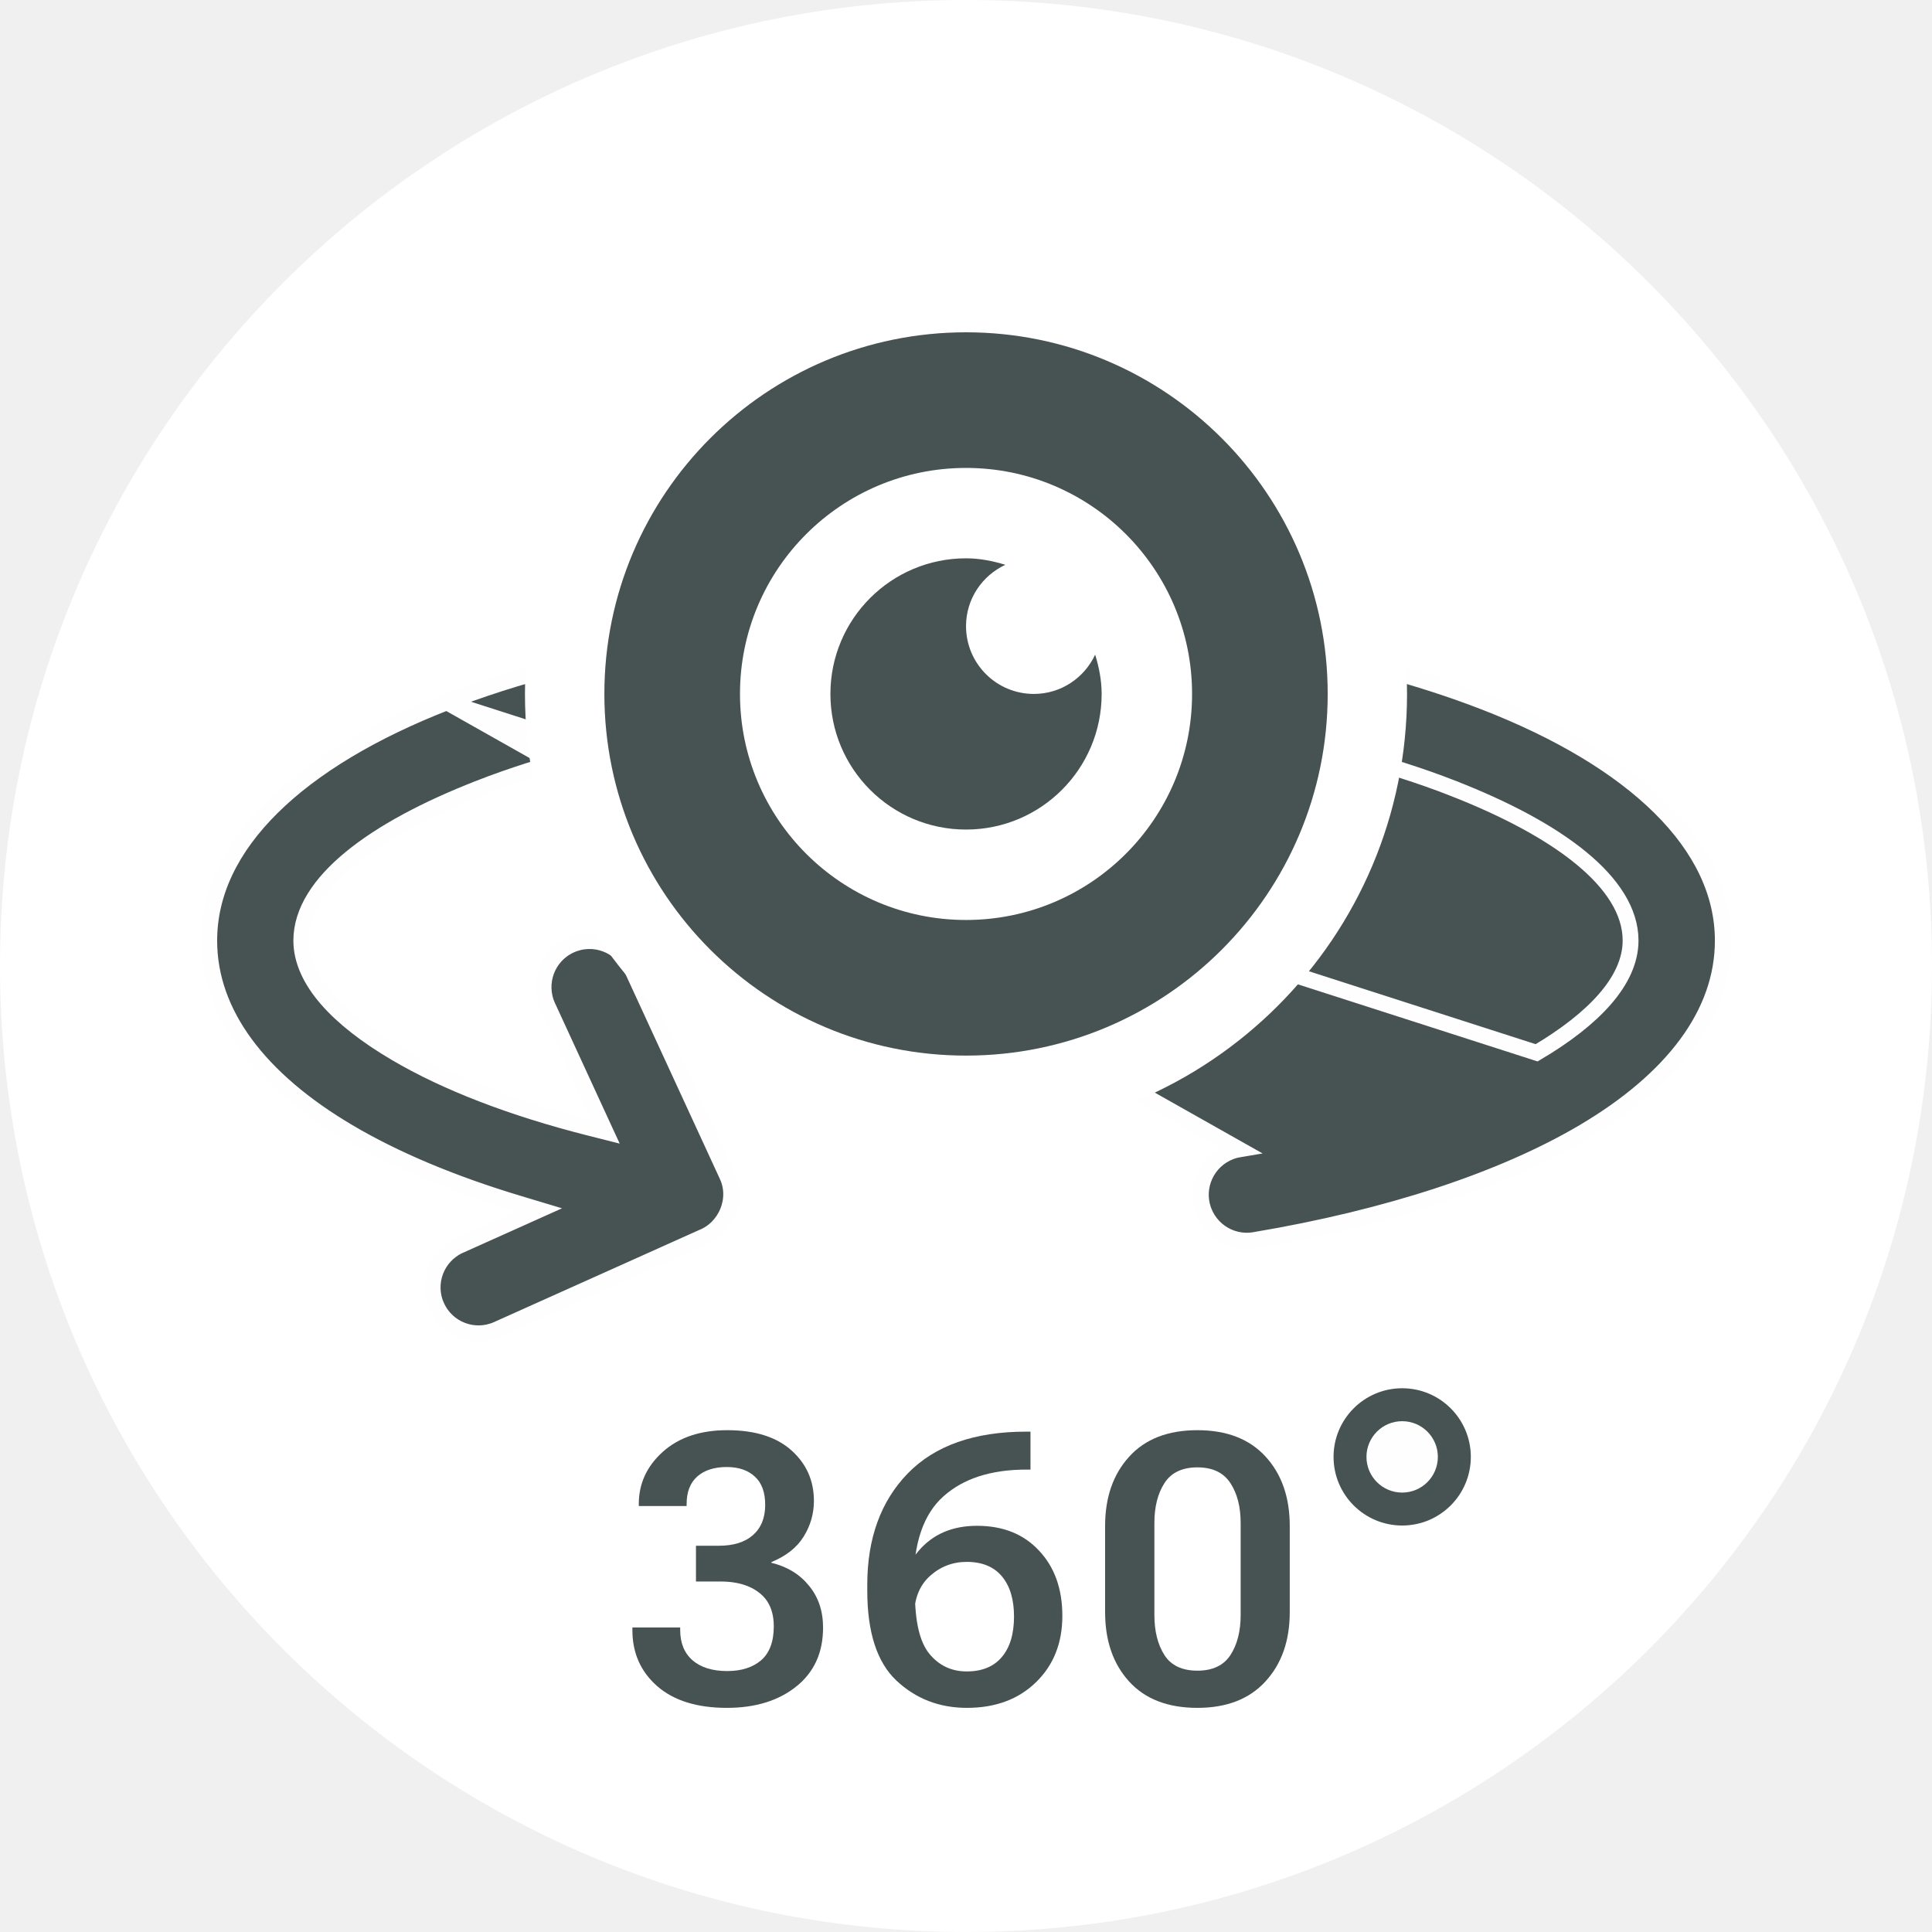
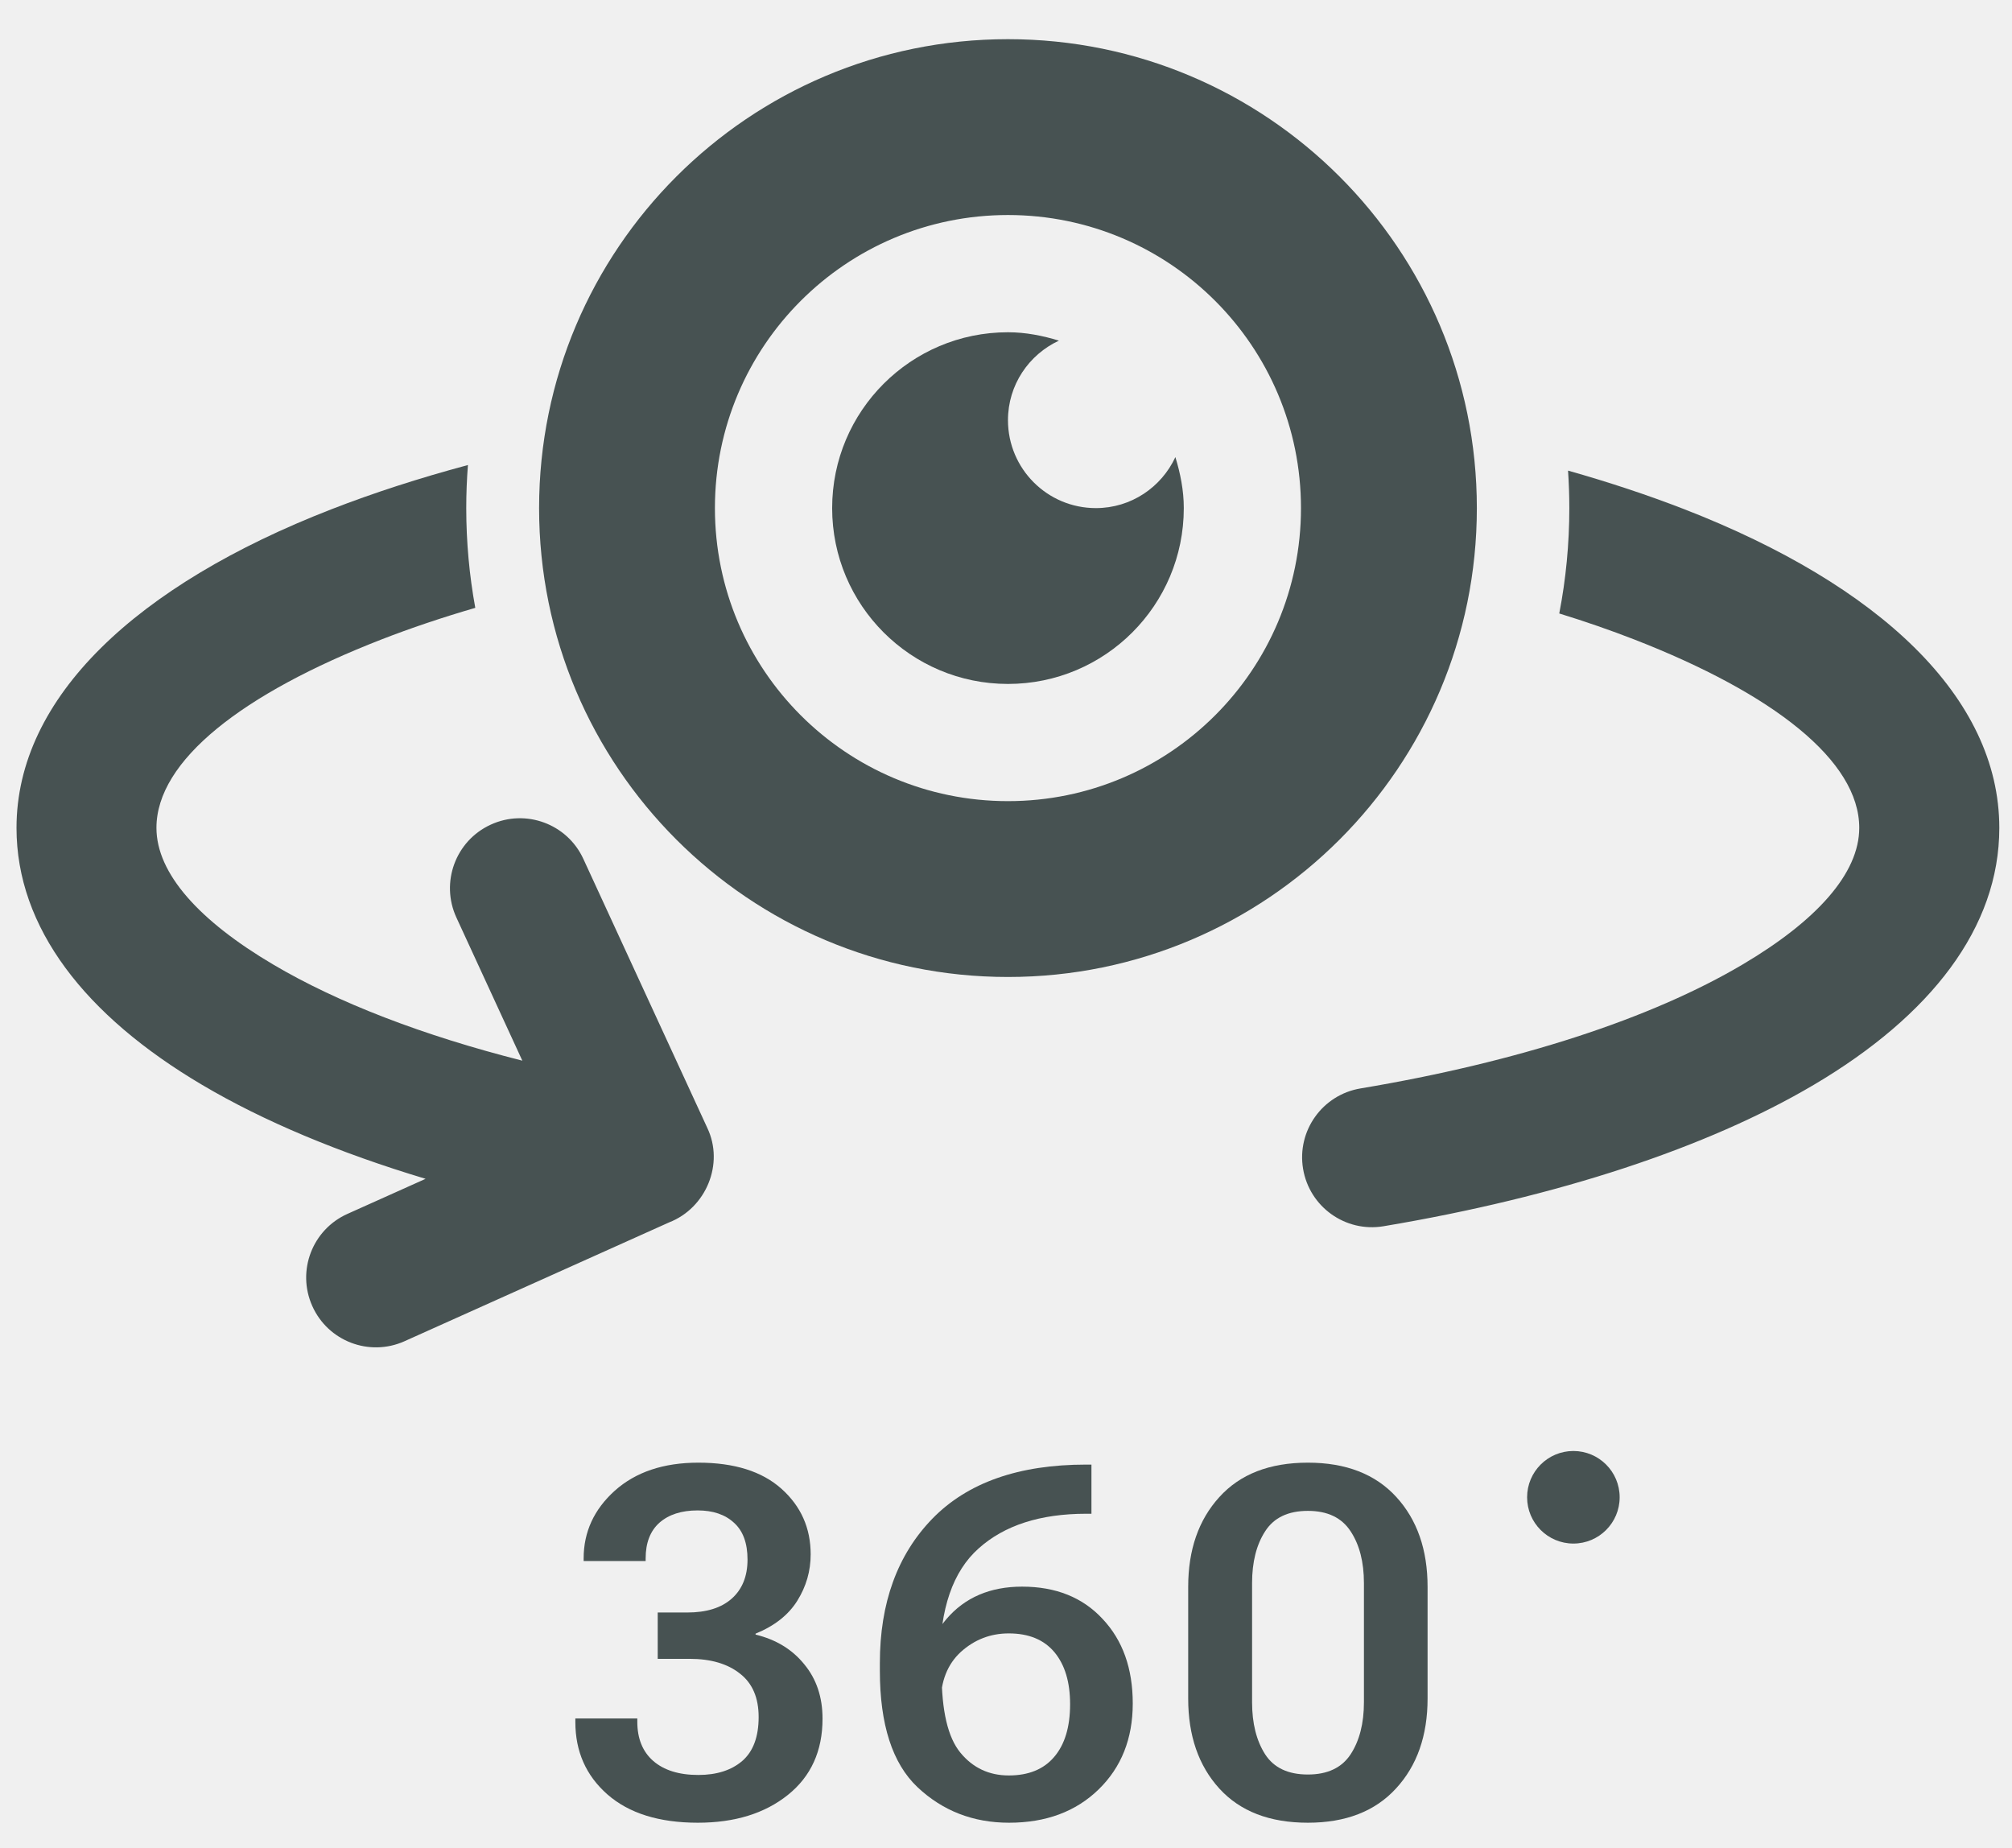
- <svg xmlns="http://www.w3.org/2000/svg" width="61" height="61" viewBox="0 0 61 61" fill="none">
-   <circle cx="30.5" cy="30.5" r="30.5" fill="white" />
-   <path d="M19.967 51.471V51.385H21.476V51.466C21.476 51.874 21.605 52.192 21.864 52.42C22.126 52.647 22.492 52.761 22.962 52.761C23.41 52.761 23.766 52.647 24.032 52.42C24.298 52.188 24.431 51.832 24.431 51.35C24.431 50.88 24.279 50.527 23.975 50.292C23.674 50.053 23.265 49.933 22.748 49.933H21.974V48.805H22.691C23.157 48.805 23.518 48.694 23.772 48.47C24.03 48.242 24.16 47.924 24.16 47.516C24.16 47.115 24.05 46.816 23.83 46.619C23.614 46.419 23.319 46.319 22.945 46.319C22.552 46.319 22.241 46.419 22.014 46.619C21.79 46.82 21.679 47.109 21.679 47.487V47.55H20.169V47.487C20.169 46.843 20.422 46.293 20.927 45.839C21.436 45.383 22.114 45.156 22.962 45.156C23.838 45.156 24.512 45.368 24.987 45.792C25.461 46.216 25.698 46.748 25.698 47.388C25.698 47.793 25.59 48.169 25.374 48.516C25.158 48.863 24.819 49.131 24.356 49.32V49.343C24.854 49.463 25.249 49.704 25.542 50.066C25.839 50.425 25.987 50.866 25.987 51.39C25.987 52.177 25.706 52.796 25.143 53.247C24.58 53.698 23.849 53.923 22.951 53.923C22.006 53.923 21.272 53.694 20.747 53.235C20.227 52.776 19.967 52.188 19.967 51.471Z" fill="#475252" />
-   <path d="M27.383 50.222V50.037C27.383 48.572 27.809 47.4 28.661 46.521C29.517 45.642 30.765 45.202 32.403 45.202H32.536V46.4H32.409C31.291 46.4 30.418 46.681 29.789 47.244C29.161 47.803 28.846 48.715 28.846 49.979L28.887 50.269C28.887 51.198 29.039 51.847 29.344 52.217C29.648 52.587 30.042 52.773 30.523 52.773C31.006 52.773 31.374 52.622 31.628 52.322C31.886 52.021 32.016 51.593 32.016 51.038C32.016 50.498 31.888 50.076 31.634 49.771C31.379 49.467 31.009 49.314 30.523 49.314C30.076 49.314 29.687 49.465 29.355 49.765C29.028 50.066 28.864 50.482 28.864 51.014H28.332C28.332 50.178 28.555 49.495 29.003 48.967C29.454 48.439 30.069 48.175 30.847 48.175C31.669 48.175 32.322 48.437 32.808 48.961C33.298 49.482 33.542 50.168 33.542 51.02C33.542 51.876 33.265 52.574 32.71 53.114C32.154 53.654 31.428 53.923 30.529 53.923C29.654 53.923 28.91 53.634 28.297 53.056C27.688 52.478 27.383 51.533 27.383 50.222Z" fill="#475252" />
-   <path d="M34.892 50.899V48.181C34.892 47.279 35.145 46.55 35.65 45.995C36.155 45.436 36.874 45.156 37.807 45.156C38.732 45.156 39.449 45.434 39.958 45.989C40.467 46.544 40.722 47.275 40.722 48.181V50.899C40.722 51.805 40.465 52.535 39.953 53.091C39.444 53.646 38.728 53.923 37.807 53.923C36.874 53.923 36.155 53.646 35.65 53.091C35.145 52.535 34.892 51.805 34.892 50.899ZM36.448 50.991C36.448 51.504 36.554 51.926 36.766 52.258C36.978 52.586 37.325 52.749 37.807 52.749C38.285 52.749 38.632 52.586 38.848 52.258C39.064 51.926 39.172 51.504 39.172 50.991V48.088C39.172 47.575 39.064 47.155 38.848 46.827C38.632 46.496 38.285 46.33 37.807 46.33C37.325 46.33 36.978 46.496 36.766 46.827C36.554 47.155 36.448 47.575 36.448 48.088V50.991Z" fill="#475252" />
-   <path d="M14.111 22.174L14.111 22.174C18.328 20.533 24.124 19.513 30.5 19.513C36.876 19.513 42.674 20.535 46.889 22.174C49.237 23.087 51.12 24.215 52.412 25.494C53.702 26.771 54.395 28.19 54.395 29.699C54.395 31.996 52.82 34.073 49.996 35.742C47.453 37.244 43.846 38.441 39.605 39.152C38.815 39.285 38.068 38.75 37.935 37.96C37.803 37.17 38.337 36.422 39.127 36.289L14.111 22.174ZM14.111 22.174C11.763 23.087 9.88 24.215 8.588 25.494C7.298 26.771 6.606 28.19 6.606 29.699C6.606 31.996 8.18 34.073 11.004 35.742L11.004 35.742C12.47 36.609 14.292 37.375 16.39 38.004L17.032 38.197L16.42 38.472L14.519 39.325L14.519 39.325C13.788 39.651 13.459 40.508 13.786 41.239L13.787 41.239C14.112 41.97 14.969 42.298 15.7 41.971L22.149 39.076L22.149 39.076L22.16 39.071C22.926 38.772 23.307 37.853 22.952 37.111L22.951 37.108L19.932 30.557L19.932 30.557C19.597 29.829 18.734 29.511 18.006 29.847L18.006 29.847C17.278 30.182 16.96 31.046 17.295 31.774L18.901 35.262L19.12 35.737L18.613 35.609C16.166 34.989 14.075 34.184 12.48 33.241L12.48 33.241C11.567 32.702 10.832 32.132 10.322 31.545C9.813 30.958 9.513 30.335 9.513 29.697C9.513 28.768 10.105 27.886 11.075 27.09C12.05 26.289 13.446 25.54 15.153 24.877L15.153 24.876C19.06 23.358 24.482 22.423 30.498 22.423C36.513 22.423 41.938 23.358 45.844 24.876L45.844 24.877C47.549 25.54 48.946 26.289 49.921 27.09C50.891 27.886 51.483 28.768 51.483 29.697C51.483 30.335 51.184 30.958 50.674 31.545C50.164 32.132 49.429 32.702 48.517 33.241L14.111 22.174Z" fill="#475252" stroke="#FEFEFE" stroke-width="0.5" />
-   <ellipse cx="30.5" cy="21.91" rx="13.925" ry="13.925" fill="white" />
-   <path d="M30.501 10.492C24.194 10.492 19.082 15.604 19.082 21.91C19.082 28.217 24.194 33.329 30.501 33.329C36.807 33.329 41.92 28.217 41.92 21.91C41.92 15.604 36.807 10.492 30.501 10.492ZM30.501 29.047C26.559 29.047 23.364 25.852 23.364 21.91C23.364 17.969 26.559 14.774 30.501 14.774C34.442 14.774 37.638 17.969 37.638 21.91C37.638 25.852 34.442 29.047 30.501 29.047Z" fill="#475252" />
-   <path d="M34.578 20.669C34.699 21.064 34.783 21.476 34.783 21.91C34.783 24.276 32.866 26.192 30.501 26.192C28.136 26.192 26.219 24.276 26.219 21.91C26.219 19.545 28.136 17.628 30.501 17.628C30.936 17.628 31.347 17.712 31.742 17.833C31.011 18.173 30.501 18.91 30.501 19.769C30.501 20.952 31.46 21.91 32.642 21.91C33.502 21.91 34.238 21.4 34.578 20.669Z" fill="#475252" />
-   <circle cx="44.272" cy="45.999" r="2.167" fill="#475252" />
-   <ellipse cx="44.271" cy="45.999" rx="1.127" ry="1.127" fill="#FEFEFE" />
+ <svg xmlns="http://www.w3.org/2000/svg" width="49" height="45" viewBox="0 0 49 45" fill="none">
+   <ellipse cx="38.318" cy="36.461" rx="1.127" ry="1.127" fill="#475252" />
+   <path fill-rule="evenodd" clip-rule="evenodd" d="M37.974 14.939C38.135 14.108 38.219 13.25 38.219 12.373C38.219 12.066 38.208 11.761 38.188 11.46C39.196 11.745 40.145 12.061 41.026 12.403C45.762 14.245 48.691 16.977 48.691 20.161C48.691 22.587 47.028 24.731 44.17 26.419C41.592 27.942 37.953 29.147 33.693 29.861C32.767 30.016 31.89 29.39 31.735 28.463C31.58 27.537 32.206 26.66 33.133 26.505C36.98 25.861 40.212 24.804 42.437 23.488C44.234 22.426 45.28 21.273 45.28 20.159C45.28 18.522 43.184 16.889 39.8 15.572C39.224 15.348 38.614 15.136 37.974 14.939ZM11.575 14.802C10.765 15.038 10.002 15.295 9.29 15.572C5.904 16.889 3.81 18.522 3.81 20.159C3.81 21.273 4.856 22.426 6.654 23.488C8.223 24.415 10.29 25.213 12.721 25.829L11.114 22.341C10.722 21.487 11.095 20.475 11.948 20.083C12.801 19.688 13.813 20.061 14.206 20.914L17.225 27.465C17.644 28.344 17.194 29.417 16.298 29.766L9.849 32.662C8.992 33.045 7.987 32.66 7.605 31.803C7.221 30.946 7.607 29.941 8.464 29.559L10.365 28.706C8.253 28.072 6.411 27.299 4.924 26.419C2.066 24.731 0.402 22.587 0.402 20.161C0.402 16.977 3.332 14.245 8.067 12.403C9.09 12.005 10.204 11.644 11.396 11.324C11.369 11.67 11.355 12.02 11.355 12.373C11.355 13.202 11.431 14.014 11.575 14.802Z" fill="#475252" />
+   <path d="M24.548 0.954C18.241 0.954 13.129 6.066 13.129 12.373C13.129 18.679 18.241 23.791 24.548 23.791C30.854 23.791 35.967 18.679 35.967 12.373C35.967 6.066 30.854 0.954 24.548 0.954ZM24.548 19.509C20.606 19.509 17.411 16.314 17.411 12.373C17.411 8.431 20.606 5.236 24.548 5.236C28.489 5.236 31.684 8.431 31.684 12.373C31.684 16.314 28.489 19.509 24.548 19.509Z" fill="#475252" />
+   <path d="M28.625 11.131C28.746 11.527 28.83 11.938 28.83 12.373C28.83 14.738 26.913 16.655 24.548 16.655C22.183 16.655 20.266 14.738 20.266 12.373C20.266 10.008 22.183 8.091 24.548 8.091C24.983 8.091 25.394 8.175 25.789 8.295C25.058 8.635 24.548 9.372 24.548 10.232C24.548 11.414 25.506 12.373 26.689 12.373C27.549 12.373 28.285 11.863 28.625 11.131Z" fill="#475252" />
+   <path d="M14.012 41.934V41.847H15.521V41.928C15.521 42.337 15.65 42.655 15.909 42.882C16.171 43.109 16.537 43.223 17.007 43.223C17.455 43.223 17.811 43.109 18.077 42.882C18.343 42.651 18.476 42.294 18.476 41.812C18.476 41.342 18.324 40.989 18.02 40.754C17.719 40.515 17.31 40.395 16.794 40.395H16.018V39.267H16.736C17.202 39.267 17.563 39.156 17.817 38.932C18.075 38.705 18.205 38.386 18.205 37.978C18.205 37.577 18.095 37.278 17.875 37.081C17.659 36.881 17.364 36.781 16.99 36.781C16.597 36.781 16.287 36.881 16.059 37.081C15.835 37.282 15.724 37.571 15.724 37.949V38.013H14.214V37.949C14.214 37.305 14.467 36.756 14.972 36.301C15.481 35.846 16.159 35.618 17.007 35.618C17.883 35.618 18.557 35.83 19.032 36.254C19.506 36.678 19.743 37.211 19.743 37.851C19.743 38.255 19.635 38.631 19.419 38.978C19.203 39.325 18.864 39.593 18.401 39.782V39.805C18.899 39.925 19.294 40.166 19.587 40.528C19.884 40.887 20.032 41.328 20.032 41.853C20.032 42.639 19.751 43.258 19.188 43.709C18.625 44.16 17.894 44.386 16.996 44.386C16.051 44.386 15.317 44.156 14.793 43.697C14.272 43.239 14.012 42.651 14.012 41.934Z" fill="#475252" />
+   <path d="M21.428 40.684V40.499C21.428 39.034 21.854 37.862 22.706 36.983C23.562 36.104 24.809 35.665 26.448 35.665H26.581V36.862H26.454C25.336 36.862 24.462 37.143 23.834 37.706C23.206 38.265 22.891 39.177 22.891 40.441L22.932 40.731C22.932 41.66 23.084 42.309 23.389 42.68C23.693 43.05 24.087 43.235 24.568 43.235C25.05 43.235 25.419 43.084 25.673 42.784C25.931 42.483 26.061 42.055 26.061 41.5C26.061 40.96 25.933 40.538 25.679 40.233C25.424 39.929 25.054 39.776 24.568 39.776C24.121 39.776 23.732 39.927 23.4 40.227C23.073 40.528 22.909 40.945 22.909 41.477H22.377C22.377 40.64 22.6 39.958 23.047 39.429C23.498 38.901 24.113 38.637 24.892 38.637C25.713 38.637 26.367 38.899 26.853 39.424C27.343 39.944 27.587 40.63 27.587 41.483C27.587 42.338 27.31 43.036 26.755 43.576C26.199 44.116 25.473 44.386 24.574 44.386C23.699 44.386 22.955 44.096 22.342 43.518C21.733 42.94 21.428 41.995 21.428 40.684Z" fill="#475252" />
+   <path d="M28.937 41.361V38.643C28.937 37.741 29.19 37.012 29.695 36.457C30.2 35.898 30.919 35.618 31.852 35.618C32.777 35.618 33.494 35.896 34.003 36.451C34.512 37.006 34.767 37.737 34.767 38.643V41.361C34.767 42.267 34.51 42.998 33.997 43.553C33.489 44.108 32.773 44.386 31.852 44.386C30.919 44.386 30.2 44.108 29.695 43.553C29.19 42.998 28.937 42.267 28.937 41.361ZM30.493 41.454C30.493 41.966 30.599 42.389 30.811 42.72C31.023 43.048 31.37 43.212 31.852 43.212C32.33 43.212 32.677 43.048 32.893 42.72C33.109 42.389 33.217 41.966 33.217 41.454V38.55C33.217 38.038 33.109 37.617 32.893 37.29C32.677 36.958 32.33 36.792 31.852 36.792C31.37 36.792 31.023 36.958 30.811 37.29C30.599 37.617 30.493 38.038 30.493 38.55V41.454Z" fill="#475252" />
</svg>
